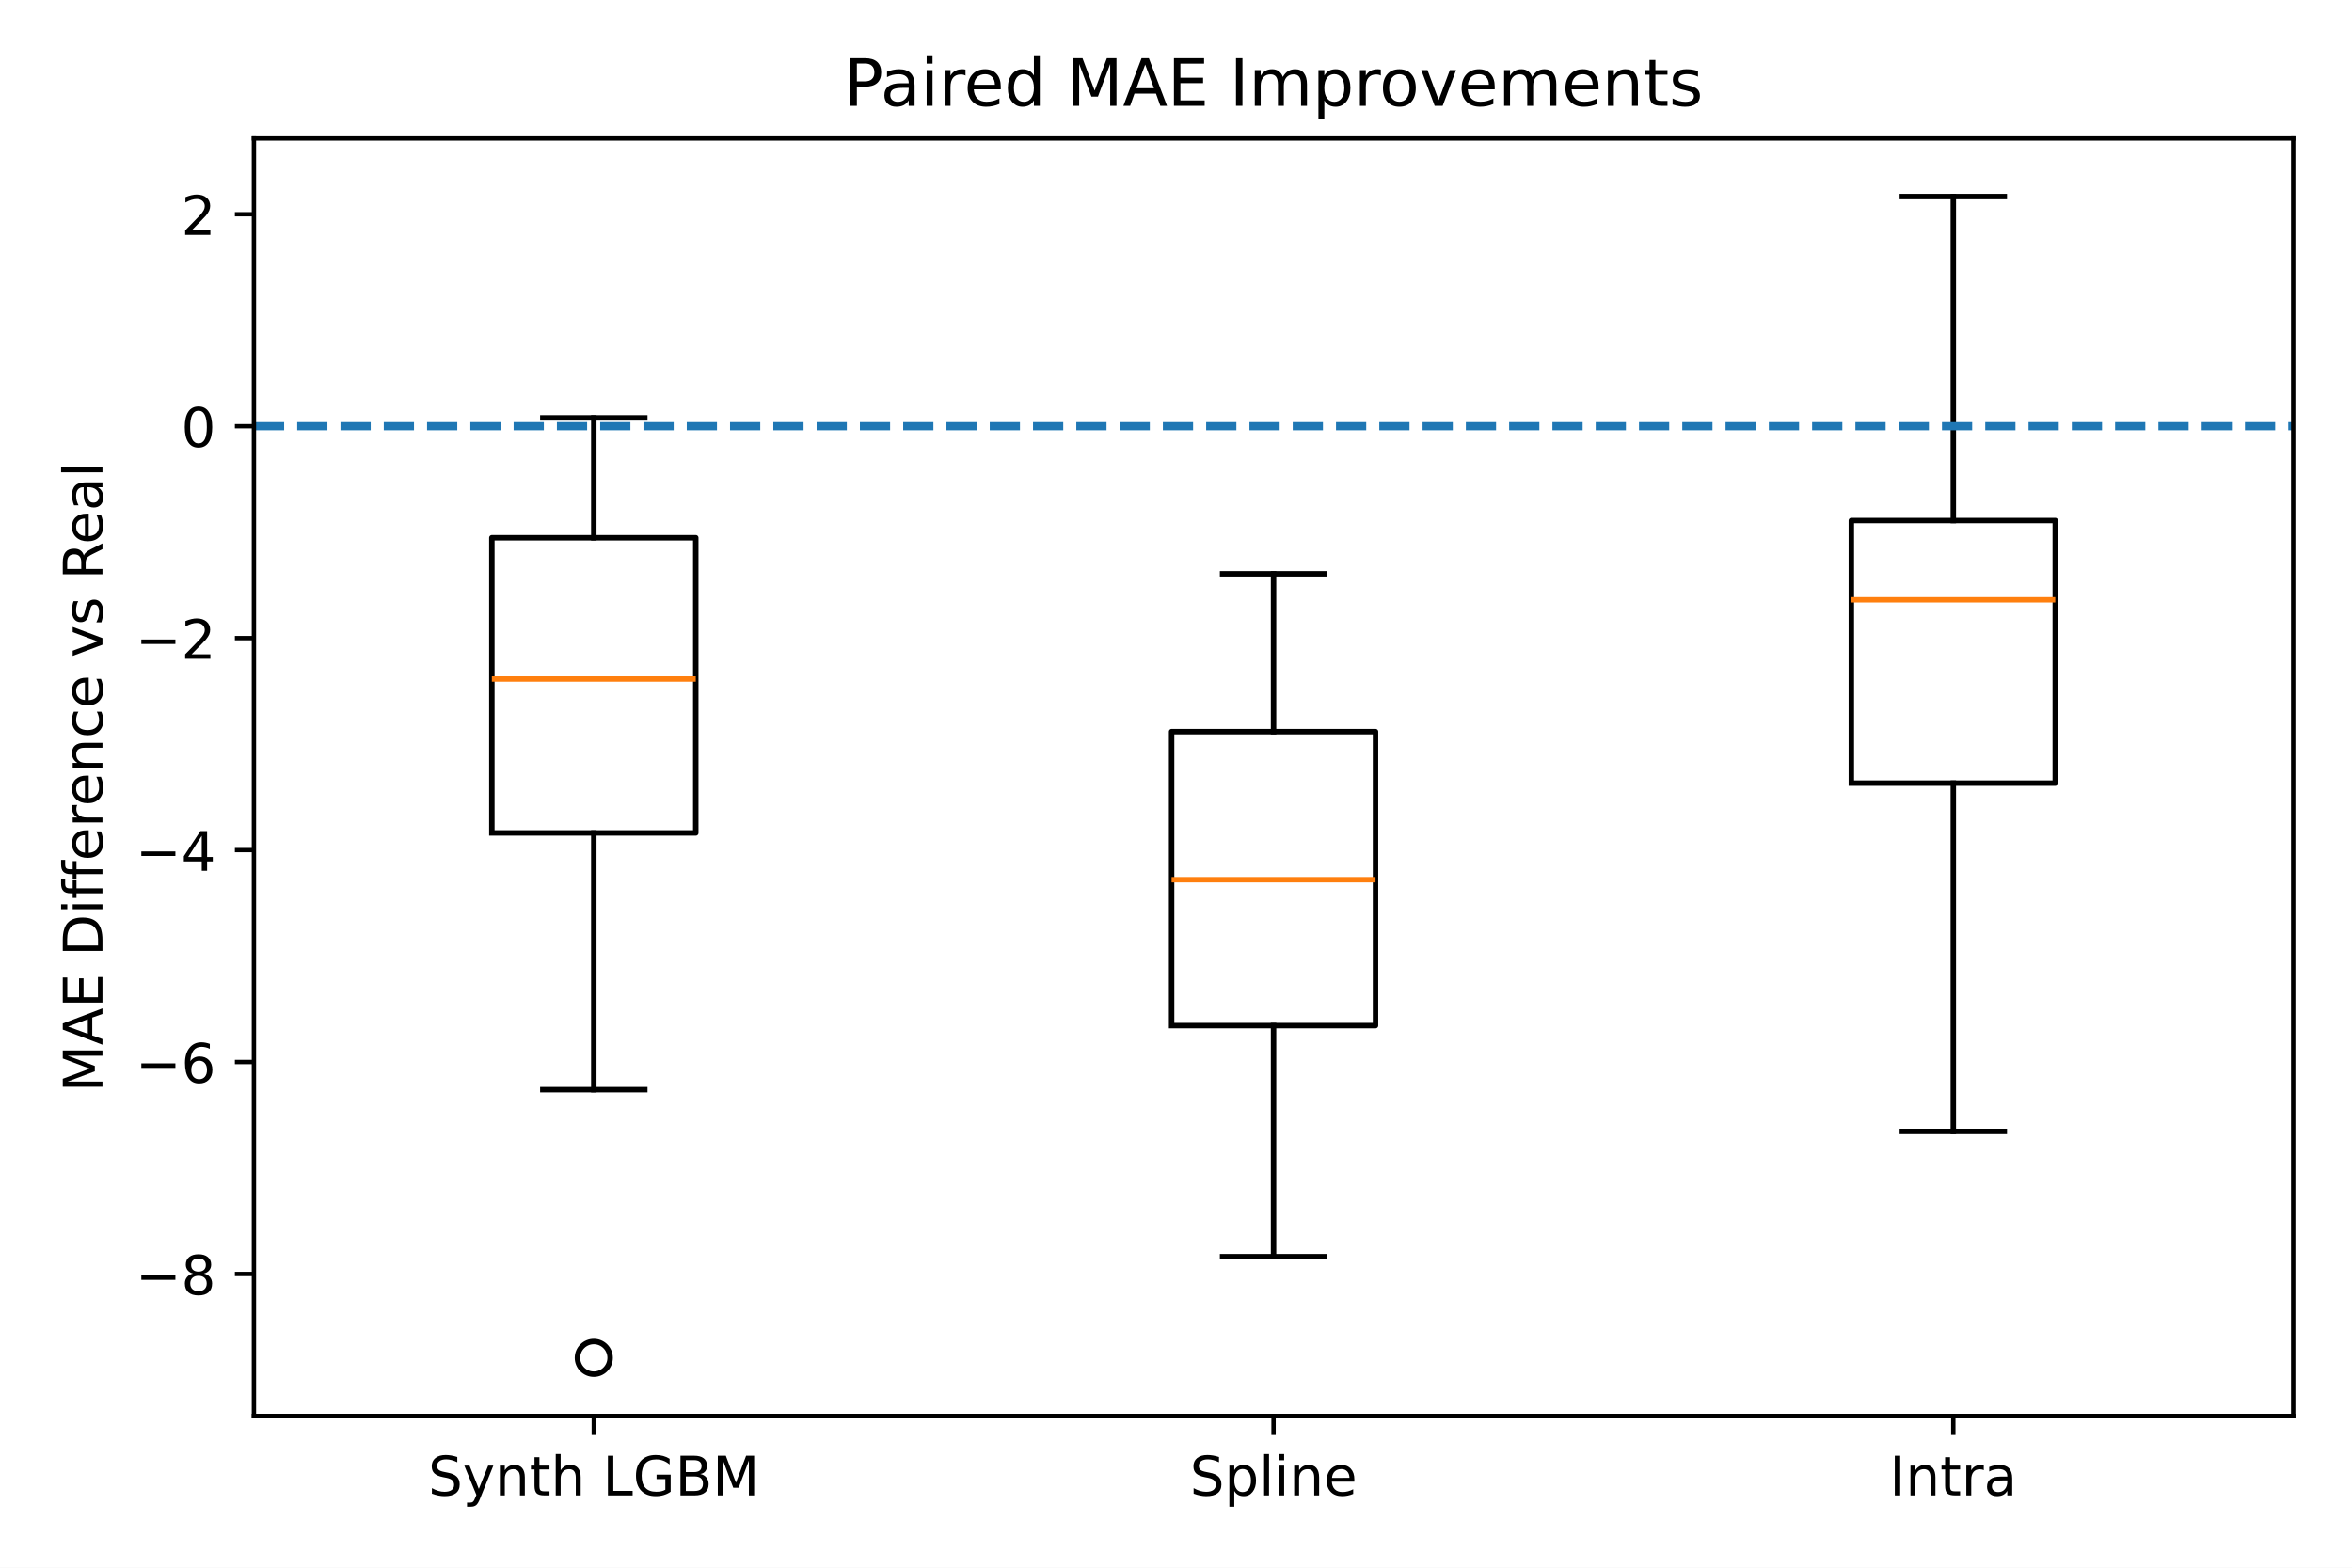
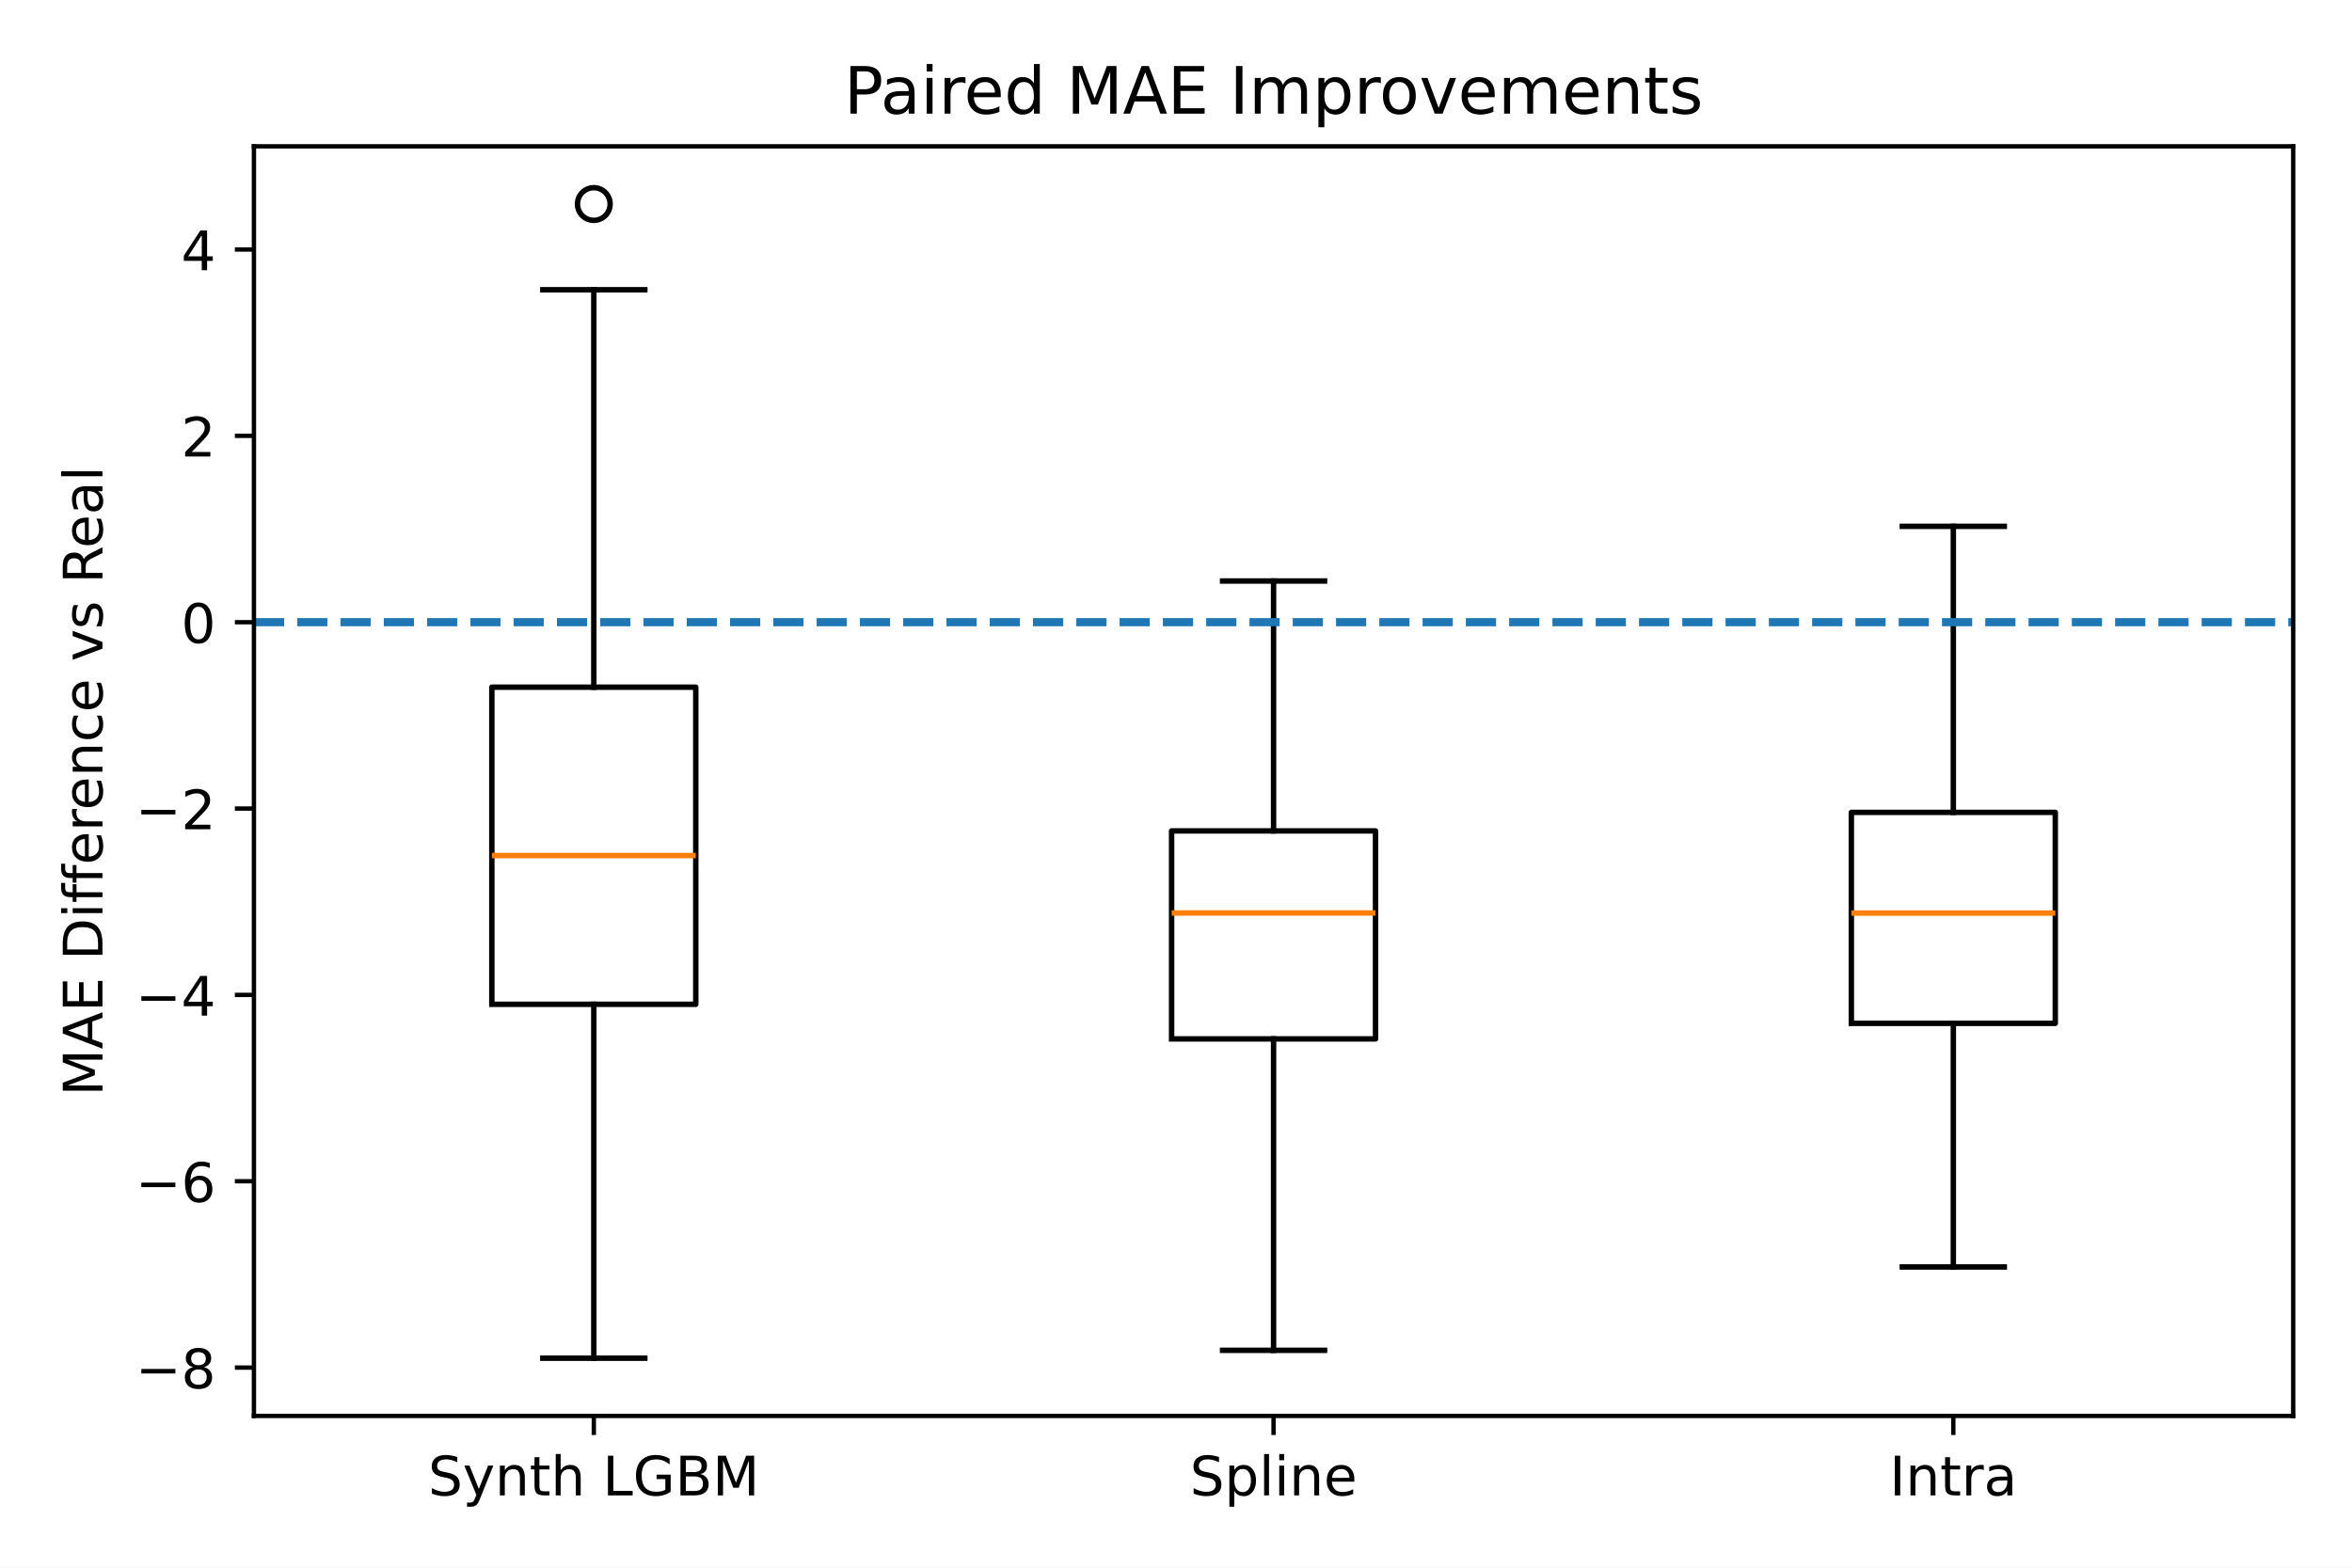
<svg xmlns="http://www.w3.org/2000/svg" xmlns:xlink="http://www.w3.org/1999/xlink" width="432pt" height="288pt" viewBox="0 0 432 288" version="1.1">
  <defs>
    <style type="text/css">*{stroke-linejoin: round; stroke-linecap: butt}</style>
  </defs>
  <g id="figure_1">
    <g id="patch_1">
      <path d="M 0 288  L 432 288  L 432 0  L 0 0  z " style="fill: #ffffff" />
    </g>
    <g id="axes_1">
      <g id="patch_2">
-         <path d="M 46.64 260.12  L 421.2 260.12  L 421.2 25.44  L 46.64 25.44  z " style="fill: #ffffff" />
+         <path d="M 46.64 260.12  L 421.2 260.12  L 421.2 26.88  L 46.64 26.88  z " style="fill: #ffffff" />
      </g>
      <g id="matplotlib.axis_1">
        <g id="xtick_1">
          <g id="line2d_1">
            <defs>
-               <path id="mdf32f27b9c" d="M 0 0  L 0 3.5  " style="stroke: #000000; stroke-width: 0.8" />
+               <path id="m26cb62f853" d="M 0 0  L 0 3.5  " style="stroke: #000000; stroke-width: 0.8" />
            </defs>
            <g>
-               <use xlink:href="#mdf32f27b9c" x="109.067" y="260.12" style="stroke: #000000; stroke-width: 0.8" />
+               <use xlink:href="#m26cb62f853" x="109.067" y="260.12" style="stroke: #000000; stroke-width: 0.8" />
            </g>
          </g>
          <g id="text_1">
            <g transform="translate(78.64167 274.7184) scale(0.1 -0.1)">
              <defs>
                <path id="DejaVuSans-53" d="M 3425 4513  L 3425 3897  Q 3066 4069 2747 4153  Q 2428 4238 2131 4238  Q 1616 4238 1336 4038  Q 1056 3838 1056 3469  Q 1056 3159 1242 3001  Q 1428 2844 1947 2747  L 2328 2669  Q 3034 2534 3370 2195  Q 3706 1856 3706 1288  Q 3706 609 3251 259  Q 2797 -91 1919 -91  Q 1588 -91 1214 -16  Q 841 59 441 206  L 441 856  Q 825 641 1194 531  Q 1563 422 1919 422  Q 2459 422 2753 634  Q 3047 847 3047 1241  Q 3047 1584 2836 1778  Q 2625 1972 2144 2069  L 1759 2144  Q 1053 2284 737 2584  Q 422 2884 422 3419  Q 422 4038 858 4394  Q 1294 4750 2059 4750  Q 2388 4750 2728 4690  Q 3069 4631 3425 4513  z " transform="scale(0.015625)" />
                <path id="DejaVuSans-79" d="M 2059 -325  Q 1816 -950 1584 -1140  Q 1353 -1331 966 -1331  L 506 -1331  L 506 -850  L 844 -850  Q 1081 -850 1212 -737  Q 1344 -625 1503 -206  L 1606 56  L 191 3500  L 800 3500  L 1894 763  L 2988 3500  L 3597 3500  L 2059 -325  z " transform="scale(0.015625)" />
                <path id="DejaVuSans-6e" d="M 3513 2113  L 3513 0  L 2938 0  L 2938 2094  Q 2938 2591 2744 2837  Q 2550 3084 2163 3084  Q 1697 3084 1428 2787  Q 1159 2491 1159 1978  L 1159 0  L 581 0  L 581 3500  L 1159 3500  L 1159 2956  Q 1366 3272 1645 3428  Q 1925 3584 2291 3584  Q 2894 3584 3203 3211  Q 3513 2838 3513 2113  z " transform="scale(0.015625)" />
                <path id="DejaVuSans-74" d="M 1172 4494  L 1172 3500  L 2356 3500  L 2356 3053  L 1172 3053  L 1172 1153  Q 1172 725 1289 603  Q 1406 481 1766 481  L 2356 481  L 2356 0  L 1766 0  Q 1100 0 847 248  Q 594 497 594 1153  L 594 3053  L 172 3053  L 172 3500  L 594 3500  L 594 4494  L 1172 4494  z " transform="scale(0.015625)" />
                <path id="DejaVuSans-68" d="M 3513 2113  L 3513 0  L 2938 0  L 2938 2094  Q 2938 2591 2744 2837  Q 2550 3084 2163 3084  Q 1697 3084 1428 2787  Q 1159 2491 1159 1978  L 1159 0  L 581 0  L 581 4863  L 1159 4863  L 1159 2956  Q 1366 3272 1645 3428  Q 1925 3584 2291 3584  Q 2894 3584 3203 3211  Q 3513 2838 3513 2113  z " transform="scale(0.015625)" />
                <path id="DejaVuSans-20" transform="scale(0.015625)" />
                <path id="DejaVuSans-4c" d="M 628 4666  L 1259 4666  L 1259 531  L 3531 531  L 3531 0  L 628 0  L 628 4666  z " transform="scale(0.015625)" />
                <path id="DejaVuSans-47" d="M 3809 666  L 3809 1919  L 2778 1919  L 2778 2438  L 4434 2438  L 4434 434  Q 4069 175 3628 42  Q 3188 -91 2688 -91  Q 1594 -91 976 548  Q 359 1188 359 2328  Q 359 3472 976 4111  Q 1594 4750 2688 4750  Q 3144 4750 3555 4637  Q 3966 4525 4313 4306  L 4313 3634  Q 3963 3931 3569 4081  Q 3175 4231 2741 4231  Q 1884 4231 1454 3753  Q 1025 3275 1025 2328  Q 1025 1384 1454 906  Q 1884 428 2741 428  Q 3075 428 3337 486  Q 3600 544 3809 666  z " transform="scale(0.015625)" />
                <path id="DejaVuSans-42" d="M 1259 2228  L 1259 519  L 2272 519  Q 2781 519 3026 730  Q 3272 941 3272 1375  Q 3272 1813 3026 2020  Q 2781 2228 2272 2228  L 1259 2228  z M 1259 4147  L 1259 2741  L 2194 2741  Q 2656 2741 2882 2914  Q 3109 3088 3109 3444  Q 3109 3797 2882 3972  Q 2656 4147 2194 4147  L 1259 4147  z M 628 4666  L 2241 4666  Q 2963 4666 3353 4366  Q 3744 4066 3744 3513  Q 3744 3084 3544 2831  Q 3344 2578 2956 2516  Q 3422 2416 3680 2098  Q 3938 1781 3938 1306  Q 3938 681 3513 340  Q 3088 0 2303 0  L 628 0  L 628 4666  z " transform="scale(0.015625)" />
                <path id="DejaVuSans-4d" d="M 628 4666  L 1569 4666  L 2759 1491  L 3956 4666  L 4897 4666  L 4897 0  L 4281 0  L 4281 4097  L 3078 897  L 2444 897  L 1241 4097  L 1241 0  L 628 0  L 628 4666  z " transform="scale(0.015625)" />
              </defs>
              <use xlink:href="#DejaVuSans-53" />
              <use xlink:href="#DejaVuSans-79" transform="translate(63.47656 0)" />
              <use xlink:href="#DejaVuSans-6e" transform="translate(122.6562 0)" />
              <use xlink:href="#DejaVuSans-74" transform="translate(186.0352 0)" />
              <use xlink:href="#DejaVuSans-68" transform="translate(225.2441 0)" />
              <use xlink:href="#DejaVuSans-20" transform="translate(288.623 0)" />
              <use xlink:href="#DejaVuSans-4c" transform="translate(320.4102 0)" />
              <use xlink:href="#DejaVuSans-47" transform="translate(376.123 0)" />
              <use xlink:href="#DejaVuSans-42" transform="translate(453.6133 0)" />
              <use xlink:href="#DejaVuSans-4d" transform="translate(522.2168 0)" />
            </g>
          </g>
        </g>
        <g id="xtick_2">
          <g id="line2d_2">
            <g>
-               <use xlink:href="#mdf32f27b9c" x="233.92" y="260.12" style="stroke: #000000; stroke-width: 0.8" />
+               <use xlink:href="#m26cb62f853" x="233.92" y="260.12" style="stroke: #000000; stroke-width: 0.8" />
            </g>
          </g>
          <g id="text_2">
            <g transform="translate(218.5481 274.7184) scale(0.1 -0.1)">
              <defs>
                <path id="DejaVuSans-70" d="M 1159 525  L 1159 -1331  L 581 -1331  L 581 3500  L 1159 3500  L 1159 2969  Q 1341 3281 1617 3432  Q 1894 3584 2278 3584  Q 2916 3584 3314 3078  Q 3713 2572 3713 1747  Q 3713 922 3314 415  Q 2916 -91 2278 -91  Q 1894 -91 1617 61  Q 1341 213 1159 525  z M 3116 1747  Q 3116 2381 2855 2742  Q 2594 3103 2138 3103  Q 1681 3103 1420 2742  Q 1159 2381 1159 1747  Q 1159 1113 1420 752  Q 1681 391 2138 391  Q 2594 391 2855 752  Q 3116 1113 3116 1747  z " transform="scale(0.015625)" />
                <path id="DejaVuSans-6c" d="M 603 4863  L 1178 4863  L 1178 0  L 603 0  L 603 4863  z " transform="scale(0.015625)" />
                <path id="DejaVuSans-69" d="M 603 3500  L 1178 3500  L 1178 0  L 603 0  L 603 3500  z M 603 4863  L 1178 4863  L 1178 4134  L 603 4134  L 603 4863  z " transform="scale(0.015625)" />
                <path id="DejaVuSans-65" d="M 3597 1894  L 3597 1613  L 953 1613  Q 991 1019 1311 708  Q 1631 397 2203 397  Q 2534 397 2845 478  Q 3156 559 3463 722  L 3463 178  Q 3153 47 2828 -22  Q 2503 -91 2169 -91  Q 1331 -91 842 396  Q 353 884 353 1716  Q 353 2575 817 3079  Q 1281 3584 2069 3584  Q 2775 3584 3186 3129  Q 3597 2675 3597 1894  z M 3022 2063  Q 3016 2534 2758 2815  Q 2500 3097 2075 3097  Q 1594 3097 1305 2825  Q 1016 2553 972 2059  L 3022 2063  z " transform="scale(0.015625)" />
              </defs>
              <use xlink:href="#DejaVuSans-53" />
              <use xlink:href="#DejaVuSans-70" transform="translate(63.47656 0)" />
              <use xlink:href="#DejaVuSans-6c" transform="translate(126.9531 0)" />
              <use xlink:href="#DejaVuSans-69" transform="translate(154.7363 0)" />
              <use xlink:href="#DejaVuSans-6e" transform="translate(182.5195 0)" />
              <use xlink:href="#DejaVuSans-65" transform="translate(245.8984 0)" />
            </g>
          </g>
        </g>
        <g id="xtick_3">
          <g id="line2d_3">
            <g>
-               <use xlink:href="#mdf32f27b9c" x="358.773" y="260.12" style="stroke: #000000; stroke-width: 0.8" />
+               <use xlink:href="#m26cb62f853" x="358.773" y="260.12" style="stroke: #000000; stroke-width: 0.8" />
            </g>
          </g>
          <g id="text_3">
            <g transform="translate(347.0499 274.7184) scale(0.1 -0.1)">
              <defs>
                <path id="DejaVuSans-49" d="M 628 4666  L 1259 4666  L 1259 0  L 628 0  L 628 4666  z " transform="scale(0.015625)" />
                <path id="DejaVuSans-72" d="M 2631 2963  Q 2534 3019 2420 3045  Q 2306 3072 2169 3072  Q 1681 3072 1420 2755  Q 1159 2438 1159 1844  L 1159 0  L 581 0  L 581 3500  L 1159 3500  L 1159 2956  Q 1341 3275 1631 3429  Q 1922 3584 2338 3584  Q 2397 3584 2469 3576  Q 2541 3569 2628 3553  L 2631 2963  z " transform="scale(0.015625)" />
                <path id="DejaVuSans-61" d="M 2194 1759  Q 1497 1759 1228 1600  Q 959 1441 959 1056  Q 959 750 1161 570  Q 1363 391 1709 391  Q 2188 391 2477 730  Q 2766 1069 2766 1631  L 2766 1759  L 2194 1759  z M 3341 1997  L 3341 0  L 2766 0  L 2766 531  Q 2569 213 2275 61  Q 1981 -91 1556 -91  Q 1019 -91 701 211  Q 384 513 384 1019  Q 384 1609 779 1909  Q 1175 2209 1959 2209  L 2766 2209  L 2766 2266  Q 2766 2663 2505 2880  Q 2244 3097 1772 3097  Q 1472 3097 1187 3025  Q 903 2953 641 2809  L 641 3341  Q 956 3463 1253 3523  Q 1550 3584 1831 3584  Q 2591 3584 2966 3190  Q 3341 2797 3341 1997  z " transform="scale(0.015625)" />
              </defs>
              <use xlink:href="#DejaVuSans-49" />
              <use xlink:href="#DejaVuSans-6e" transform="translate(29.49219 0)" />
              <use xlink:href="#DejaVuSans-74" transform="translate(92.87109 0)" />
              <use xlink:href="#DejaVuSans-72" transform="translate(132.0801 0)" />
              <use xlink:href="#DejaVuSans-61" transform="translate(173.1934 0)" />
            </g>
          </g>
        </g>
      </g>
      <g id="matplotlib.axis_2">
        <g id="ytick_1">
          <g id="line2d_4">
            <defs>
-               <path id="m51de22a46b" d="M 0 0  L -3.5 0  " style="stroke: #000000; stroke-width: 0.8" />
+               <path id="m315ec9bdae" d="M 0 0  L -3.5 0  " style="stroke: #000000; stroke-width: 0.8" />
            </defs>
            <g>
-               <use xlink:href="#m51de22a46b" x="46.64" y="234.043" style="stroke: #000000; stroke-width: 0.8" />
+               <use xlink:href="#m315ec9bdae" x="46.64" y="251.242" style="stroke: #000000; stroke-width: 0.8" />
            </g>
          </g>
          <g id="text_4">
-             <g transform="translate(24.89781 237.8418) scale(0.1 -0.1)">
+             <g transform="translate(24.89781 255.0414) scale(0.1 -0.1)">
              <defs>
                <path id="DejaVuSans-2212" d="M 678 2272  L 4684 2272  L 4684 1741  L 678 1741  L 678 2272  z " transform="scale(0.015625)" />
                <path id="DejaVuSans-38" d="M 2034 2216  Q 1584 2216 1326 1975  Q 1069 1734 1069 1313  Q 1069 891 1326 650  Q 1584 409 2034 409  Q 2484 409 2743 651  Q 3003 894 3003 1313  Q 3003 1734 2745 1975  Q 2488 2216 2034 2216  z M 1403 2484  Q 997 2584 770 2862  Q 544 3141 544 3541  Q 544 4100 942 4425  Q 1341 4750 2034 4750  Q 2731 4750 3128 4425  Q 3525 4100 3525 3541  Q 3525 3141 3298 2862  Q 3072 2584 2669 2484  Q 3125 2378 3379 2068  Q 3634 1759 3634 1313  Q 3634 634 3220 271  Q 2806 -91 2034 -91  Q 1263 -91 848 271  Q 434 634 434 1313  Q 434 1759 690 2068  Q 947 2378 1403 2484  z M 1172 3481  Q 1172 3119 1398 2916  Q 1625 2713 2034 2713  Q 2441 2713 2670 2916  Q 2900 3119 2900 3481  Q 2900 3844 2670 4047  Q 2441 4250 2034 4250  Q 1625 4250 1398 4047  Q 1172 3844 1172 3481  z " transform="scale(0.015625)" />
              </defs>
              <use xlink:href="#DejaVuSans-2212" />
              <use xlink:href="#DejaVuSans-38" transform="translate(83.78906 0)" />
            </g>
          </g>
        </g>
        <g id="ytick_2">
          <g id="line2d_5">
            <g>
-               <use xlink:href="#m51de22a46b" x="46.64" y="195.105" style="stroke: #000000; stroke-width: 0.8" />
+               <use xlink:href="#m315ec9bdae" x="46.64" y="217.008" style="stroke: #000000; stroke-width: 0.8" />
            </g>
          </g>
          <g id="text_5">
-             <g transform="translate(24.89781 198.9044) scale(0.1 -0.1)">
+             <g transform="translate(24.89781 220.8073) scale(0.1 -0.1)">
              <defs>
                <path id="DejaVuSans-36" d="M 2113 2584  Q 1688 2584 1439 2293  Q 1191 2003 1191 1497  Q 1191 994 1439 701  Q 1688 409 2113 409  Q 2538 409 2786 701  Q 3034 994 3034 1497  Q 3034 2003 2786 2293  Q 2538 2584 2113 2584  z M 3366 4563  L 3366 3988  Q 3128 4100 2886 4159  Q 2644 4219 2406 4219  Q 1781 4219 1451 3797  Q 1122 3375 1075 2522  Q 1259 2794 1537 2939  Q 1816 3084 2150 3084  Q 2853 3084 3261 2657  Q 3669 2231 3669 1497  Q 3669 778 3244 343  Q 2819 -91 2113 -91  Q 1303 -91 875 529  Q 447 1150 447 2328  Q 447 3434 972 4092  Q 1497 4750 2381 4750  Q 2619 4750 2861 4703  Q 3103 4656 3366 4563  z " transform="scale(0.015625)" />
              </defs>
              <use xlink:href="#DejaVuSans-2212" />
              <use xlink:href="#DejaVuSans-36" transform="translate(83.78906 0)" />
            </g>
          </g>
        </g>
        <g id="ytick_3">
          <g id="line2d_6">
            <g>
-               <use xlink:href="#m51de22a46b" x="46.64" y="156.168" style="stroke: #000000; stroke-width: 0.8" />
+               <use xlink:href="#m315ec9bdae" x="46.64" y="182.774" style="stroke: #000000; stroke-width: 0.8" />
            </g>
          </g>
          <g id="text_6">
-             <g transform="translate(24.89781 159.9669) scale(0.1 -0.1)">
+             <g transform="translate(24.89781 186.5732) scale(0.1 -0.1)">
              <defs>
                <path id="DejaVuSans-34" d="M 2419 4116  L 825 1625  L 2419 1625  L 2419 4116  z M 2253 4666  L 3047 4666  L 3047 1625  L 3713 1625  L 3713 1100  L 3047 1100  L 3047 0  L 2419 0  L 2419 1100  L 313 1100  L 313 1709  L 2253 4666  z " transform="scale(0.015625)" />
              </defs>
              <use xlink:href="#DejaVuSans-2212" />
              <use xlink:href="#DejaVuSans-34" transform="translate(83.78906 0)" />
            </g>
          </g>
        </g>
        <g id="ytick_4">
          <g id="line2d_7">
            <g>
-               <use xlink:href="#m51de22a46b" x="46.64" y="117.23" style="stroke: #000000; stroke-width: 0.8" />
+               <use xlink:href="#m315ec9bdae" x="46.64" y="148.54" style="stroke: #000000; stroke-width: 0.8" />
            </g>
          </g>
          <g id="text_7">
-             <g transform="translate(24.89781 121.0295) scale(0.1 -0.1)">
+             <g transform="translate(24.89781 152.3391) scale(0.1 -0.1)">
              <defs>
                <path id="DejaVuSans-32" d="M 1228 531  L 3431 531  L 3431 0  L 469 0  L 469 531  Q 828 903 1448 1529  Q 2069 2156 2228 2338  Q 2531 2678 2651 2914  Q 2772 3150 2772 3378  Q 2772 3750 2511 3984  Q 2250 4219 1831 4219  Q 1534 4219 1204 4116  Q 875 4013 500 3803  L 500 4441  Q 881 4594 1212 4672  Q 1544 4750 1819 4750  Q 2544 4750 2975 4387  Q 3406 4025 3406 3419  Q 3406 3131 3298 2873  Q 3191 2616 2906 2266  Q 2828 2175 2409 1742  Q 1991 1309 1228 531  z " transform="scale(0.015625)" />
              </defs>
              <use xlink:href="#DejaVuSans-2212" />
              <use xlink:href="#DejaVuSans-32" transform="translate(83.78906 0)" />
            </g>
          </g>
        </g>
        <g id="ytick_5">
          <g id="line2d_8">
            <g>
-               <use xlink:href="#m51de22a46b" x="46.64" y="78.293" style="stroke: #000000; stroke-width: 0.8" />
+               <use xlink:href="#m315ec9bdae" x="46.64" y="114.306" style="stroke: #000000; stroke-width: 0.8" />
            </g>
          </g>
          <g id="text_8">
-             <g transform="translate(33.2775 82.09208) scale(0.1 -0.1)">
+             <g transform="translate(33.2775 118.105) scale(0.1 -0.1)">
              <defs>
                <path id="DejaVuSans-30" d="M 2034 4250  Q 1547 4250 1301 3770  Q 1056 3291 1056 2328  Q 1056 1369 1301 889  Q 1547 409 2034 409  Q 2525 409 2770 889  Q 3016 1369 3016 2328  Q 3016 3291 2770 3770  Q 2525 4250 2034 4250  z M 2034 4750  Q 2819 4750 3233 4129  Q 3647 3509 3647 2328  Q 3647 1150 3233 529  Q 2819 -91 2034 -91  Q 1250 -91 836 529  Q 422 1150 422 2328  Q 422 3509 836 4129  Q 1250 4750 2034 4750  z " transform="scale(0.015625)" />
              </defs>
              <use xlink:href="#DejaVuSans-30" />
            </g>
          </g>
        </g>
        <g id="ytick_6">
          <g id="line2d_9">
            <g>
-               <use xlink:href="#m51de22a46b" x="46.64" y="39.355" style="stroke: #000000; stroke-width: 0.8" />
+               <use xlink:href="#m315ec9bdae" x="46.64" y="80.072" style="stroke: #000000; stroke-width: 0.8" />
            </g>
          </g>
          <g id="text_9">
-             <g transform="translate(33.2775 43.15464) scale(0.1 -0.1)">
+             <g transform="translate(33.2775 83.87088) scale(0.1 -0.1)">
              <use xlink:href="#DejaVuSans-32" />
            </g>
          </g>
        </g>
-         <g id="text_10">
-           <g transform="translate(18.81812 200.6339) rotate(-90) scale(0.1 -0.1)">
+         <g id="ytick_7">
+           <g id="line2d_10">
+             <g>
+               <use xlink:href="#m315ec9bdae" x="46.64" y="45.838" style="stroke: #000000; stroke-width: 0.8" />
+             </g>
+           </g>
+           <g id="text_10">
+             <g transform="translate(33.2775 49.63678) scale(0.1 -0.1)">
+               <use xlink:href="#DejaVuSans-34" />
+             </g>
+           </g>
+         </g>
+         <g id="text_11">
+           <g transform="translate(18.81812 201.3539) rotate(-90) scale(0.1 -0.1)">
            <defs>
              <path id="DejaVuSans-41" d="M 2188 4044  L 1331 1722  L 3047 1722  L 2188 4044  z M 1831 4666  L 2547 4666  L 4325 0  L 3669 0  L 3244 1197  L 1141 1197  L 716 0  L 50 0  L 1831 4666  z " transform="scale(0.015625)" />
              <path id="DejaVuSans-45" d="M 628 4666  L 3578 4666  L 3578 4134  L 1259 4134  L 1259 2753  L 3481 2753  L 3481 2222  L 1259 2222  L 1259 531  L 3634 531  L 3634 0  L 628 0  L 628 4666  z " transform="scale(0.015625)" />
              <path id="DejaVuSans-44" d="M 1259 4147  L 1259 519  L 2022 519  Q 2988 519 3436 956  Q 3884 1394 3884 2338  Q 3884 3275 3436 3711  Q 2988 4147 2022 4147  L 1259 4147  z M 628 4666  L 1925 4666  Q 3281 4666 3915 4102  Q 4550 3538 4550 2338  Q 4550 1131 3912 565  Q 3275 0 1925 0  L 628 0  L 628 4666  z " transform="scale(0.015625)" />
              <path id="DejaVuSans-66" d="M 2375 4863  L 2375 4384  L 1825 4384  Q 1516 4384 1395 4259  Q 1275 4134 1275 3809  L 1275 3500  L 2222 3500  L 2222 3053  L 1275 3053  L 1275 0  L 697 0  L 697 3053  L 147 3053  L 147 3500  L 697 3500  L 697 3744  Q 697 4328 969 4595  Q 1241 4863 1831 4863  L 2375 4863  z " transform="scale(0.015625)" />
              <path id="DejaVuSans-63" d="M 3122 3366  L 3122 2828  Q 2878 2963 2633 3030  Q 2388 3097 2138 3097  Q 1578 3097 1268 2742  Q 959 2388 959 1747  Q 959 1106 1268 751  Q 1578 397 2138 397  Q 2388 397 2633 464  Q 2878 531 3122 666  L 3122 134  Q 2881 22 2623 -34  Q 2366 -91 2075 -91  Q 1284 -91 818 406  Q 353 903 353 1747  Q 353 2603 823 3093  Q 1294 3584 2113 3584  Q 2378 3584 2631 3529  Q 2884 3475 3122 3366  z " transform="scale(0.015625)" />
              <path id="DejaVuSans-76" d="M 191 3500  L 800 3500  L 1894 563  L 2988 3500  L 3597 3500  L 2284 0  L 1503 0  L 191 3500  z " transform="scale(0.015625)" />
              <path id="DejaVuSans-73" d="M 2834 3397  L 2834 2853  Q 2591 2978 2328 3040  Q 2066 3103 1784 3103  Q 1356 3103 1142 2972  Q 928 2841 928 2578  Q 928 2378 1081 2264  Q 1234 2150 1697 2047  L 1894 2003  Q 2506 1872 2764 1633  Q 3022 1394 3022 966  Q 3022 478 2636 193  Q 2250 -91 1575 -91  Q 1294 -91 989 -36  Q 684 19 347 128  L 347 722  Q 666 556 975 473  Q 1284 391 1588 391  Q 1994 391 2212 530  Q 2431 669 2431 922  Q 2431 1156 2273 1281  Q 2116 1406 1581 1522  L 1381 1569  Q 847 1681 609 1914  Q 372 2147 372 2553  Q 372 3047 722 3315  Q 1072 3584 1716 3584  Q 2034 3584 2315 3537  Q 2597 3491 2834 3397  z " transform="scale(0.015625)" />
              <path id="DejaVuSans-52" d="M 2841 2188  Q 3044 2119 3236 1894  Q 3428 1669 3622 1275  L 4263 0  L 3584 0  L 2988 1197  Q 2756 1666 2539 1819  Q 2322 1972 1947 1972  L 1259 1972  L 1259 0  L 628 0  L 628 4666  L 2053 4666  Q 2853 4666 3247 4331  Q 3641 3997 3641 3322  Q 3641 2881 3436 2590  Q 3231 2300 2841 2188  z M 1259 4147  L 1259 2491  L 2053 2491  Q 2509 2491 2742 2702  Q 2975 2913 2975 3322  Q 2975 3731 2742 3939  Q 2509 4147 2053 4147  L 1259 4147  z " transform="scale(0.015625)" />
            </defs>
            <use xlink:href="#DejaVuSans-4d" />
            <use xlink:href="#DejaVuSans-41" transform="translate(86.2793 0)" />
            <use xlink:href="#DejaVuSans-45" transform="translate(154.6875 0)" />
            <use xlink:href="#DejaVuSans-20" transform="translate(217.8711 0)" />
            <use xlink:href="#DejaVuSans-44" transform="translate(249.6582 0)" />
            <use xlink:href="#DejaVuSans-69" transform="translate(326.6602 0)" />
            <use xlink:href="#DejaVuSans-66" transform="translate(354.4434 0)" />
            <use xlink:href="#DejaVuSans-66" transform="translate(389.6484 0)" />
            <use xlink:href="#DejaVuSans-65" transform="translate(424.8535 0)" />
            <use xlink:href="#DejaVuSans-72" transform="translate(486.377 0)" />
            <use xlink:href="#DejaVuSans-65" transform="translate(525.2402 0)" />
            <use xlink:href="#DejaVuSans-6e" transform="translate(586.7637 0)" />
            <use xlink:href="#DejaVuSans-63" transform="translate(650.1426 0)" />
            <use xlink:href="#DejaVuSans-65" transform="translate(705.123 0)" />
            <use xlink:href="#DejaVuSans-20" transform="translate(766.6465 0)" />
            <use xlink:href="#DejaVuSans-76" transform="translate(798.4336 0)" />
            <use xlink:href="#DejaVuSans-73" transform="translate(857.6133 0)" />
            <use xlink:href="#DejaVuSans-20" transform="translate(909.7129 0)" />
            <use xlink:href="#DejaVuSans-52" transform="translate(941.5 0)" />
            <use xlink:href="#DejaVuSans-65" transform="translate(1006.482 0)" />
            <use xlink:href="#DejaVuSans-61" transform="translate(1068.006 0)" />
            <use xlink:href="#DejaVuSans-6c" transform="translate(1129.285 0)" />
          </g>
        </g>
      </g>
-       <g id="line2d_10">
-         <path d="M 90.339 153.017  L 127.795 153.017  L 127.795 98.788  L 90.339 98.788  L 90.339 153.017  " clip-path="url(#pb28f623946)" style="fill: none; stroke: #000000; stroke-linecap: square" />
-       </g>
      <g id="line2d_11">
-         <path d="M 109.067 153.017  L 109.067 200.188  " clip-path="url(#pb28f623946)" style="fill: none; stroke: #000000; stroke-linecap: square" />
+         <path d="M 90.339 184.503  L 127.795 184.503  L 127.795 126.239  L 90.339 126.239  L 90.339 184.503  " clip-path="url(#p65dba368f1)" style="fill: none; stroke: #000000; stroke-linecap: square" />
      </g>
      <g id="line2d_12">
-         <path d="M 109.067 98.788  L 109.067 76.767  " clip-path="url(#pb28f623946)" style="fill: none; stroke: #000000; stroke-linecap: square" />
+         <path d="M 109.067 184.503  L 109.067 249.518  " clip-path="url(#p65dba368f1)" style="fill: none; stroke: #000000; stroke-linecap: square" />
      </g>
      <g id="line2d_13">
-         <path d="M 99.703 200.188  L 118.431 200.188  " clip-path="url(#pb28f623946)" style="fill: none; stroke: #000000; stroke-linecap: square" />
+         <path d="M 109.067 126.239  L 109.067 53.225  " clip-path="url(#p65dba368f1)" style="fill: none; stroke: #000000; stroke-linecap: square" />
      </g>
      <g id="line2d_14">
-         <path d="M 99.703 76.767  L 118.431 76.767  " clip-path="url(#pb28f623946)" style="fill: none; stroke: #000000; stroke-linecap: square" />
+         <path d="M 99.703 249.518  L 118.431 249.518  " clip-path="url(#p65dba368f1)" style="fill: none; stroke: #000000; stroke-linecap: square" />
      </g>
      <g id="line2d_15">
+         <path d="M 99.703 53.225  L 118.431 53.225  " clip-path="url(#p65dba368f1)" style="fill: none; stroke: #000000; stroke-linecap: square" />
+       </g>
+       <g id="line2d_16">
        <defs>
-           <path id="maa6c0defe4" d="M 0 3  C 0.796 3 1.559 2.684 2.121 2.121  C 2.684 1.559 3 0.796 3 0  C 3 -0.796 2.684 -1.559 2.121 -2.121  C 1.559 -2.684 0.796 -3 0 -3  C -0.796 -3 -1.559 -2.684 -2.121 -2.121  C -2.684 -1.559 -3 -0.796 -3 0  C -3 0.796 -2.684 1.559 -2.121 2.121  C -1.559 2.684 -0.796 3 0 3  z " style="stroke: #000000" />
+           <path id="m5c90682d0d" d="M 0 3  C 0.796 3 1.559 2.684 2.121 2.121  C 2.684 1.559 3 0.796 3 0  C 3 -0.796 2.684 -1.559 2.121 -2.121  C 1.559 -2.684 0.796 -3 0 -3  C -0.796 -3 -1.559 -2.684 -2.121 -2.121  C -2.684 -1.559 -3 -0.796 -3 0  C -3 0.796 -2.684 1.559 -2.121 2.121  C -1.559 2.684 -0.796 3 0 3  z " style="stroke: #000000" />
        </defs>
-         <g clip-path="url(#pb28f623946)">
-           <use xlink:href="#maa6c0defe4" x="109.067" y="249.453" style="fill-opacity: 0; stroke: #000000" />
-         </g>
-       </g>
-       <g id="line2d_16">
-         <path d="M 215.192 188.416  L 252.648 188.416  L 252.648 134.406  L 215.192 134.406  L 215.192 188.416  " clip-path="url(#pb28f623946)" style="fill: none; stroke: #000000; stroke-linecap: square" />
+         <g clip-path="url(#p65dba368f1)">
+           <use xlink:href="#m5c90682d0d" x="109.067" y="37.482" style="fill-opacity: 0; stroke: #000000" />
+         </g>
      </g>
      <g id="line2d_17">
-         <path d="M 233.92 188.416  L 233.92 230.866  " clip-path="url(#pb28f623946)" style="fill: none; stroke: #000000; stroke-linecap: square" />
+         <path d="M 215.192 190.856  L 252.648 190.856  L 252.648 152.65  L 215.192 152.65  L 215.192 190.856  " clip-path="url(#p65dba368f1)" style="fill: none; stroke: #000000; stroke-linecap: square" />
      </g>
      <g id="line2d_18">
-         <path d="M 233.92 134.406  L 233.92 105.413  " clip-path="url(#pb28f623946)" style="fill: none; stroke: #000000; stroke-linecap: square" />
+         <path d="M 233.92 190.856  L 233.92 248.062  " clip-path="url(#p65dba368f1)" style="fill: none; stroke: #000000; stroke-linecap: square" />
      </g>
      <g id="line2d_19">
-         <path d="M 224.556 230.866  L 243.284 230.866  " clip-path="url(#pb28f623946)" style="fill: none; stroke: #000000; stroke-linecap: square" />
+         <path d="M 233.92 152.65  L 233.92 106.735  " clip-path="url(#p65dba368f1)" style="fill: none; stroke: #000000; stroke-linecap: square" />
      </g>
      <g id="line2d_20">
-         <path d="M 224.556 105.413  L 243.284 105.413  " clip-path="url(#pb28f623946)" style="fill: none; stroke: #000000; stroke-linecap: square" />
-       </g>
-       <g id="line2d_21" />
-       <g id="line2d_22">
-         <path d="M 340.045 143.867  L 377.501 143.867  L 377.501 95.627  L 340.045 95.627  L 340.045 143.867  " clip-path="url(#pb28f623946)" style="fill: none; stroke: #000000; stroke-linecap: square" />
-       </g>
+         <path d="M 224.556 248.062  L 243.284 248.062  " clip-path="url(#p65dba368f1)" style="fill: none; stroke: #000000; stroke-linecap: square" />
+       </g>
+       <g id="line2d_21">
+         <path d="M 224.556 106.735  L 243.284 106.735  " clip-path="url(#p65dba368f1)" style="fill: none; stroke: #000000; stroke-linecap: square" />
+       </g>
+       <g id="line2d_22" />
      <g id="line2d_23">
-         <path d="M 358.773 143.867  L 358.773 207.862  " clip-path="url(#pb28f623946)" style="fill: none; stroke: #000000; stroke-linecap: square" />
+         <path d="M 340.045 187.996  L 377.501 187.996  L 377.501 149.241  L 340.045 149.241  L 340.045 187.996  " clip-path="url(#p65dba368f1)" style="fill: none; stroke: #000000; stroke-linecap: square" />
      </g>
      <g id="line2d_24">
-         <path d="M 358.773 95.627  L 358.773 36.107  " clip-path="url(#pb28f623946)" style="fill: none; stroke: #000000; stroke-linecap: square" />
+         <path d="M 358.773 187.996  L 358.773 232.76  " clip-path="url(#p65dba368f1)" style="fill: none; stroke: #000000; stroke-linecap: square" />
      </g>
      <g id="line2d_25">
-         <path d="M 349.409 207.862  L 368.137 207.862  " clip-path="url(#pb28f623946)" style="fill: none; stroke: #000000; stroke-linecap: square" />
+         <path d="M 358.773 149.241  L 358.773 96.698  " clip-path="url(#p65dba368f1)" style="fill: none; stroke: #000000; stroke-linecap: square" />
      </g>
      <g id="line2d_26">
-         <path d="M 349.409 36.107  L 368.137 36.107  " clip-path="url(#pb28f623946)" style="fill: none; stroke: #000000; stroke-linecap: square" />
-       </g>
-       <g id="line2d_27" />
-       <g id="line2d_28">
-         <path d="M 46.64 78.293  L 421.2 78.293  " clip-path="url(#pb28f623946)" style="fill: none; stroke-dasharray: 5.55,2.4; stroke-dashoffset: 0; stroke: #1f77b4; stroke-width: 1.5" />
-       </g>
+         <path d="M 349.409 232.76  L 368.137 232.76  " clip-path="url(#p65dba368f1)" style="fill: none; stroke: #000000; stroke-linecap: square" />
+       </g>
+       <g id="line2d_27">
+         <path d="M 349.409 96.698  L 368.137 96.698  " clip-path="url(#p65dba368f1)" style="fill: none; stroke: #000000; stroke-linecap: square" />
+       </g>
+       <g id="line2d_28" />
      <g id="line2d_29">
-         <path d="M 90.339 124.738  L 127.795 124.738  " clip-path="url(#pb28f623946)" style="fill: none; stroke: #ff7f0e" />
+         <path d="M 46.64 114.306  L 421.2 114.306  " clip-path="url(#p65dba368f1)" style="fill: none; stroke-dasharray: 5.55,2.4; stroke-dashoffset: 0; stroke: #1f77b4; stroke-width: 1.5" />
      </g>
      <g id="line2d_30">
-         <path d="M 215.192 161.611  L 252.648 161.611  " clip-path="url(#pb28f623946)" style="fill: none; stroke: #ff7f0e" />
+         <path d="M 90.339 157.175  L 127.795 157.175  " clip-path="url(#p65dba368f1)" style="fill: none; stroke: #ff7f0e" />
      </g>
      <g id="line2d_31">
-         <path d="M 340.045 110.19  L 377.501 110.19  " clip-path="url(#pb28f623946)" style="fill: none; stroke: #ff7f0e" />
+         <path d="M 215.192 167.723  L 252.648 167.723  " clip-path="url(#p65dba368f1)" style="fill: none; stroke: #ff7f0e" />
+       </g>
+       <g id="line2d_32">
+         <path d="M 340.045 167.743  L 377.501 167.743  " clip-path="url(#p65dba368f1)" style="fill: none; stroke: #ff7f0e" />
      </g>
      <g id="patch_3">
-         <path d="M 46.64 260.12  L 46.64 25.44  " style="fill: none; stroke: #000000; stroke-width: 0.8; stroke-linejoin: miter; stroke-linecap: square" />
+         <path d="M 46.64 260.12  L 46.64 26.88  " style="fill: none; stroke: #000000; stroke-width: 0.8; stroke-linejoin: miter; stroke-linecap: square" />
      </g>
      <g id="patch_4">
-         <path d="M 421.2 260.12  L 421.2 25.44  " style="fill: none; stroke: #000000; stroke-width: 0.8; stroke-linejoin: miter; stroke-linecap: square" />
+         <path d="M 421.2 260.12  L 421.2 26.88  " style="fill: none; stroke: #000000; stroke-width: 0.8; stroke-linejoin: miter; stroke-linecap: square" />
      </g>
      <g id="patch_5">
        <path d="M 46.64 260.12  L 421.2 260.12  " style="fill: none; stroke: #000000; stroke-width: 0.8; stroke-linejoin: miter; stroke-linecap: square" />
      </g>
      <g id="patch_6">
-         <path d="M 46.64 25.44  L 421.2 25.44  " style="fill: none; stroke: #000000; stroke-width: 0.8; stroke-linejoin: miter; stroke-linecap: square" />
-       </g>
-       <g id="text_11">
-         <g transform="translate(155.0238 19.44) scale(0.12 -0.12)">
+         <path d="M 46.64 26.88  L 421.2 26.88  " style="fill: none; stroke: #000000; stroke-width: 0.8; stroke-linejoin: miter; stroke-linecap: square" />
+       </g>
+       <g id="text_12">
+         <g transform="translate(155.0238 20.88) scale(0.12 -0.12)">
          <defs>
            <path id="DejaVuSans-50" d="M 1259 4147  L 1259 2394  L 2053 2394  Q 2494 2394 2734 2622  Q 2975 2850 2975 3272  Q 2975 3691 2734 3919  Q 2494 4147 2053 4147  L 1259 4147  z M 628 4666  L 2053 4666  Q 2838 4666 3239 4311  Q 3641 3956 3641 3272  Q 3641 2581 3239 2228  Q 2838 1875 2053 1875  L 1259 1875  L 1259 0  L 628 0  L 628 4666  z " transform="scale(0.015625)" />
            <path id="DejaVuSans-64" d="M 2906 2969  L 2906 4863  L 3481 4863  L 3481 0  L 2906 0  L 2906 525  Q 2725 213 2448 61  Q 2172 -91 1784 -91  Q 1150 -91 751 415  Q 353 922 353 1747  Q 353 2572 751 3078  Q 1150 3584 1784 3584  Q 2172 3584 2448 3432  Q 2725 3281 2906 2969  z M 947 1747  Q 947 1113 1208 752  Q 1469 391 1925 391  Q 2381 391 2643 752  Q 2906 1113 2906 1747  Q 2906 2381 2643 2742  Q 2381 3103 1925 3103  Q 1469 3103 1208 2742  Q 947 2381 947 1747  z " transform="scale(0.015625)" />
            <path id="DejaVuSans-6d" d="M 3328 2828  Q 3544 3216 3844 3400  Q 4144 3584 4550 3584  Q 5097 3584 5394 3201  Q 5691 2819 5691 2113  L 5691 0  L 5113 0  L 5113 2094  Q 5113 2597 4934 2840  Q 4756 3084 4391 3084  Q 3944 3084 3684 2787  Q 3425 2491 3425 1978  L 3425 0  L 2847 0  L 2847 2094  Q 2847 2600 2669 2842  Q 2491 3084 2119 3084  Q 1678 3084 1418 2786  Q 1159 2488 1159 1978  L 1159 0  L 581 0  L 581 3500  L 1159 3500  L 1159 2956  Q 1356 3278 1631 3431  Q 1906 3584 2284 3584  Q 2666 3584 2933 3390  Q 3200 3197 3328 2828  z " transform="scale(0.015625)" />
            <path id="DejaVuSans-6f" d="M 1959 3097  Q 1497 3097 1228 2736  Q 959 2375 959 1747  Q 959 1119 1226 758  Q 1494 397 1959 397  Q 2419 397 2687 759  Q 2956 1122 2956 1747  Q 2956 2369 2687 2733  Q 2419 3097 1959 3097  z M 1959 3584  Q 2709 3584 3137 3096  Q 3566 2609 3566 1747  Q 3566 888 3137 398  Q 2709 -91 1959 -91  Q 1206 -91 779 398  Q 353 888 353 1747  Q 353 2609 779 3096  Q 1206 3584 1959 3584  z " transform="scale(0.015625)" />
          </defs>
          <use xlink:href="#DejaVuSans-50" />
          <use xlink:href="#DejaVuSans-61" transform="translate(55.80273 0)" />
          <use xlink:href="#DejaVuSans-69" transform="translate(117.082 0)" />
          <use xlink:href="#DejaVuSans-72" transform="translate(144.8652 0)" />
          <use xlink:href="#DejaVuSans-65" transform="translate(183.7285 0)" />
          <use xlink:href="#DejaVuSans-64" transform="translate(245.252 0)" />
          <use xlink:href="#DejaVuSans-20" transform="translate(308.7285 0)" />
          <use xlink:href="#DejaVuSans-4d" transform="translate(340.5156 0)" />
          <use xlink:href="#DejaVuSans-41" transform="translate(426.7949 0)" />
          <use xlink:href="#DejaVuSans-45" transform="translate(495.2031 0)" />
          <use xlink:href="#DejaVuSans-20" transform="translate(558.3867 0)" />
          <use xlink:href="#DejaVuSans-49" transform="translate(590.1738 0)" />
          <use xlink:href="#DejaVuSans-6d" transform="translate(619.666 0)" />
          <use xlink:href="#DejaVuSans-70" transform="translate(717.0781 0)" />
          <use xlink:href="#DejaVuSans-72" transform="translate(780.5547 0)" />
          <use xlink:href="#DejaVuSans-6f" transform="translate(819.418 0)" />
          <use xlink:href="#DejaVuSans-76" transform="translate(880.5996 0)" />
          <use xlink:href="#DejaVuSans-65" transform="translate(939.7793 0)" />
          <use xlink:href="#DejaVuSans-6d" transform="translate(1001.303 0)" />
          <use xlink:href="#DejaVuSans-65" transform="translate(1098.715 0)" />
          <use xlink:href="#DejaVuSans-6e" transform="translate(1160.238 0)" />
          <use xlink:href="#DejaVuSans-74" transform="translate(1223.617 0)" />
          <use xlink:href="#DejaVuSans-73" transform="translate(1262.826 0)" />
        </g>
      </g>
    </g>
  </g>
  <defs>
-     <clipPath id="pb28f623946">
-       <rect x="46.64" y="25.44" width="374.56" height="234.68" />
+     <clipPath id="p65dba368f1">
+       <rect x="46.64" y="26.88" width="374.56" height="233.24" />
    </clipPath>
  </defs>
</svg>
